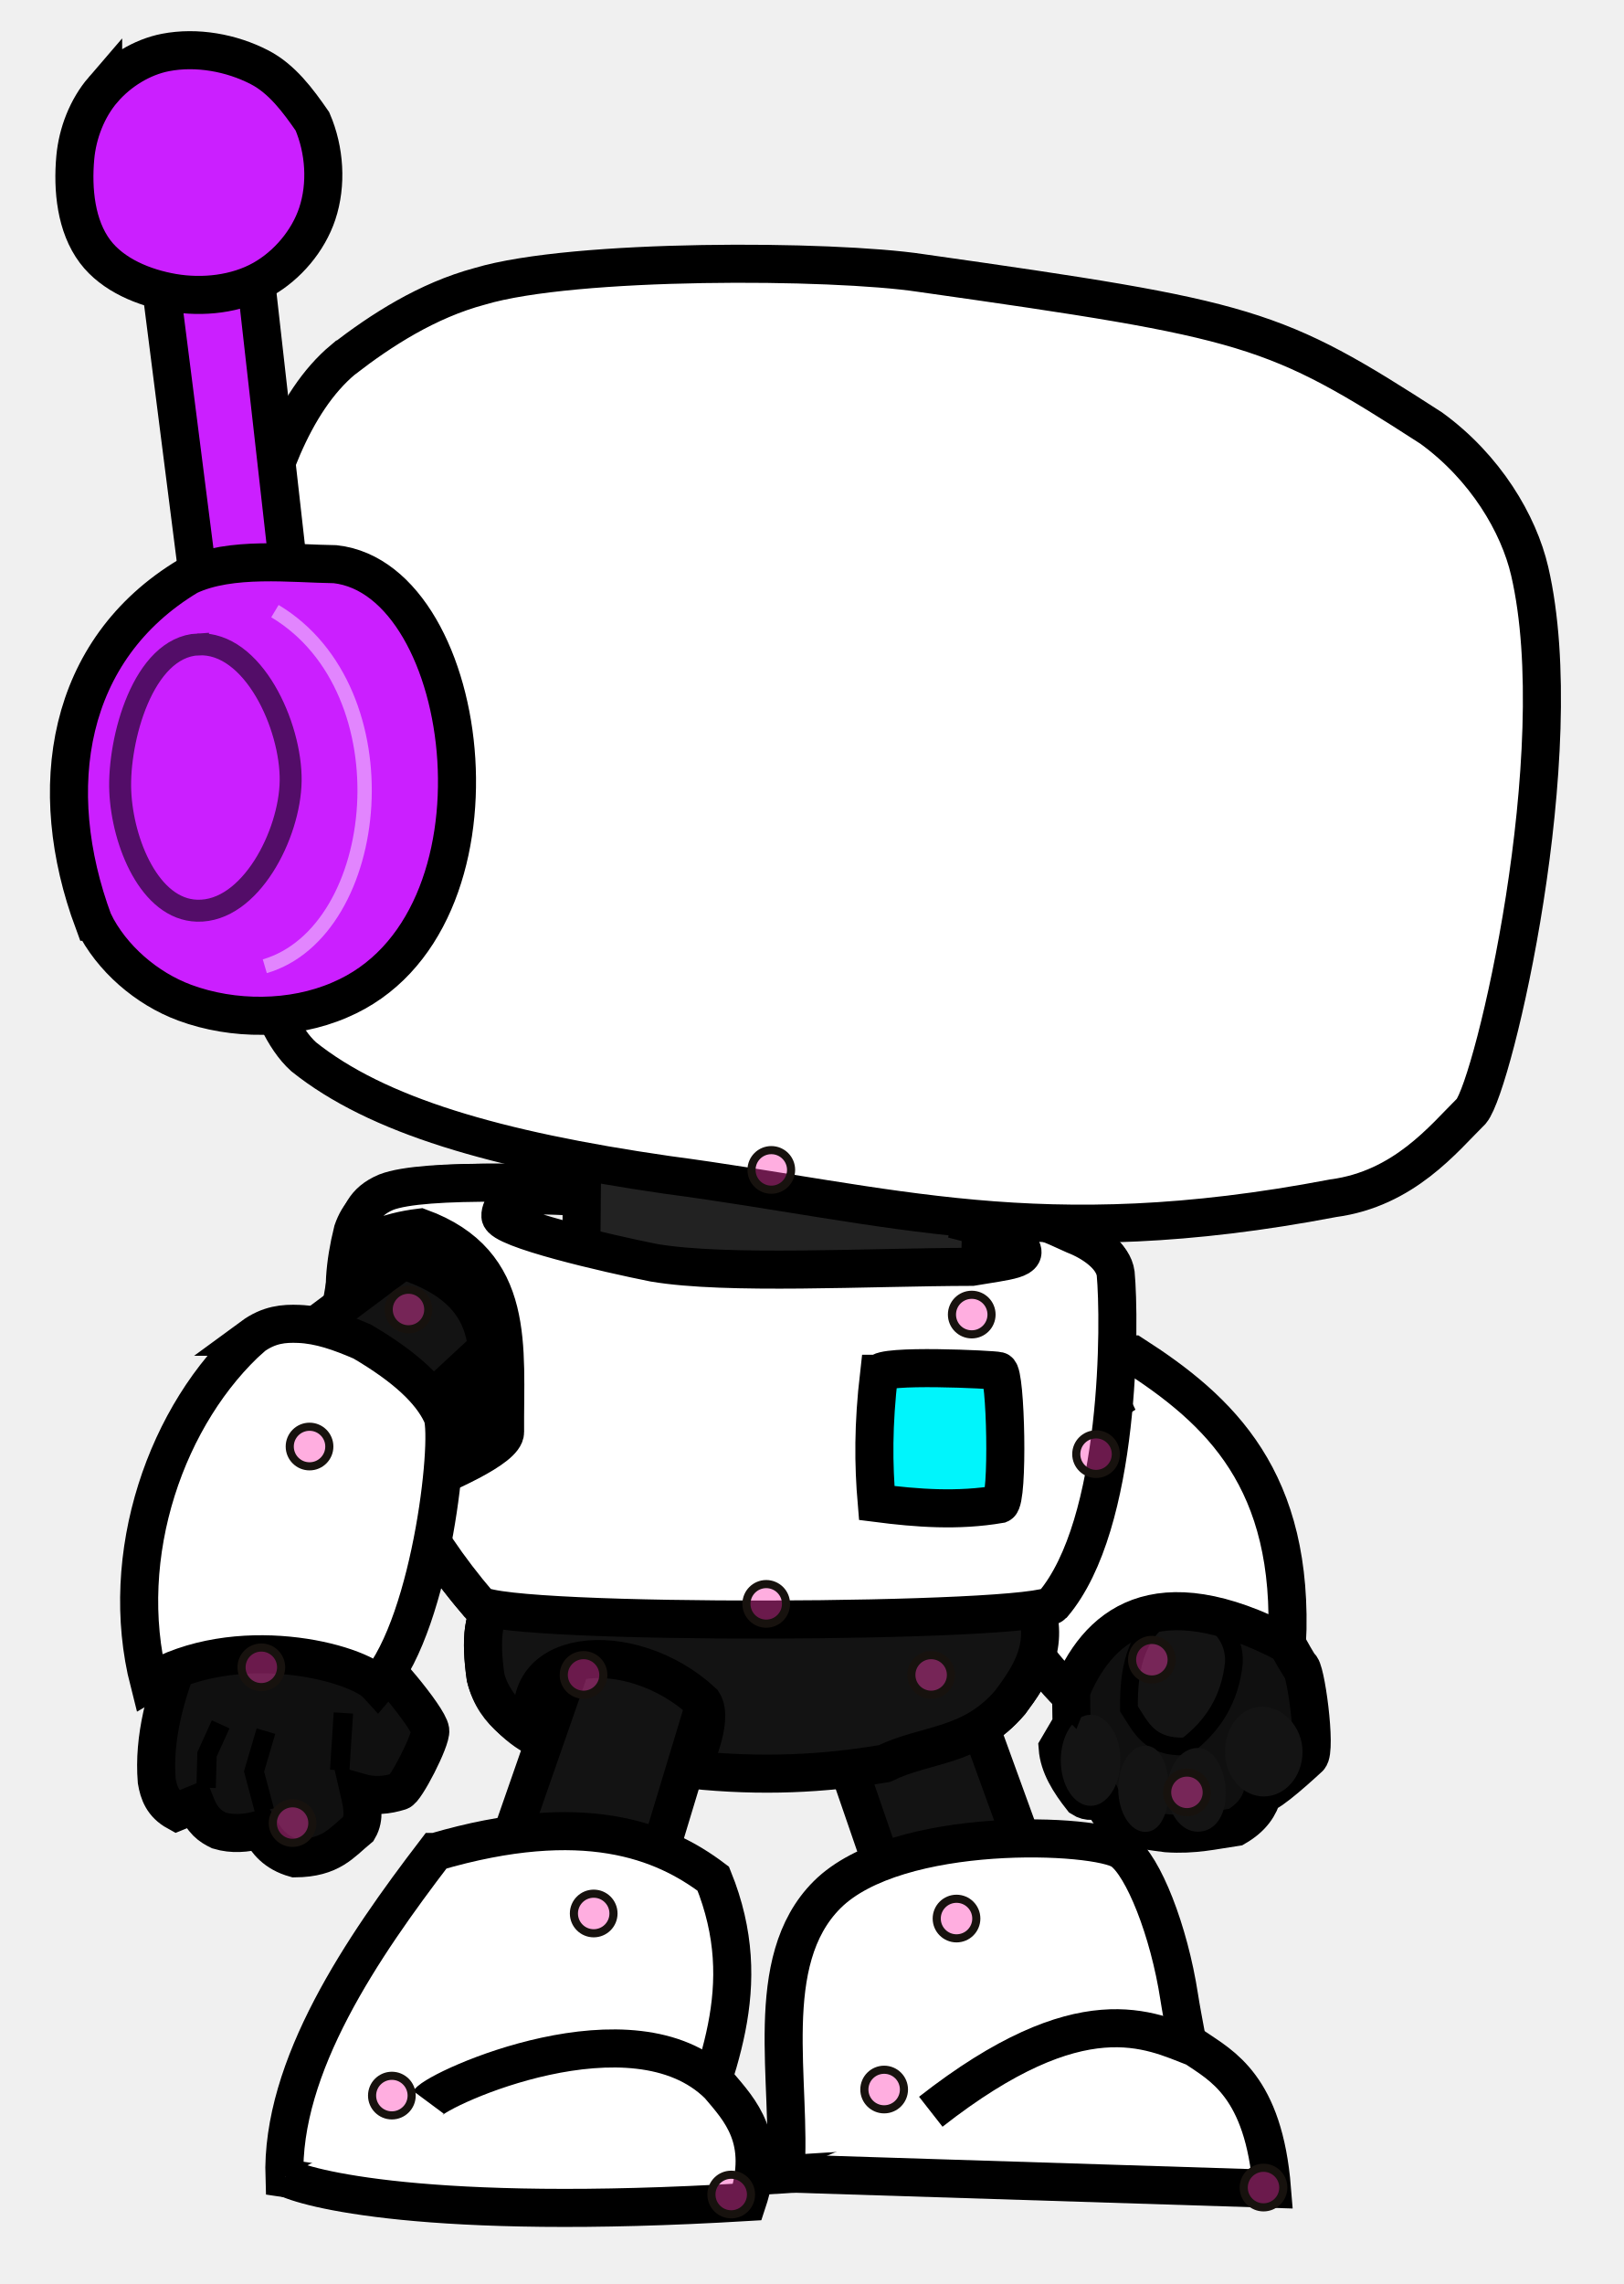
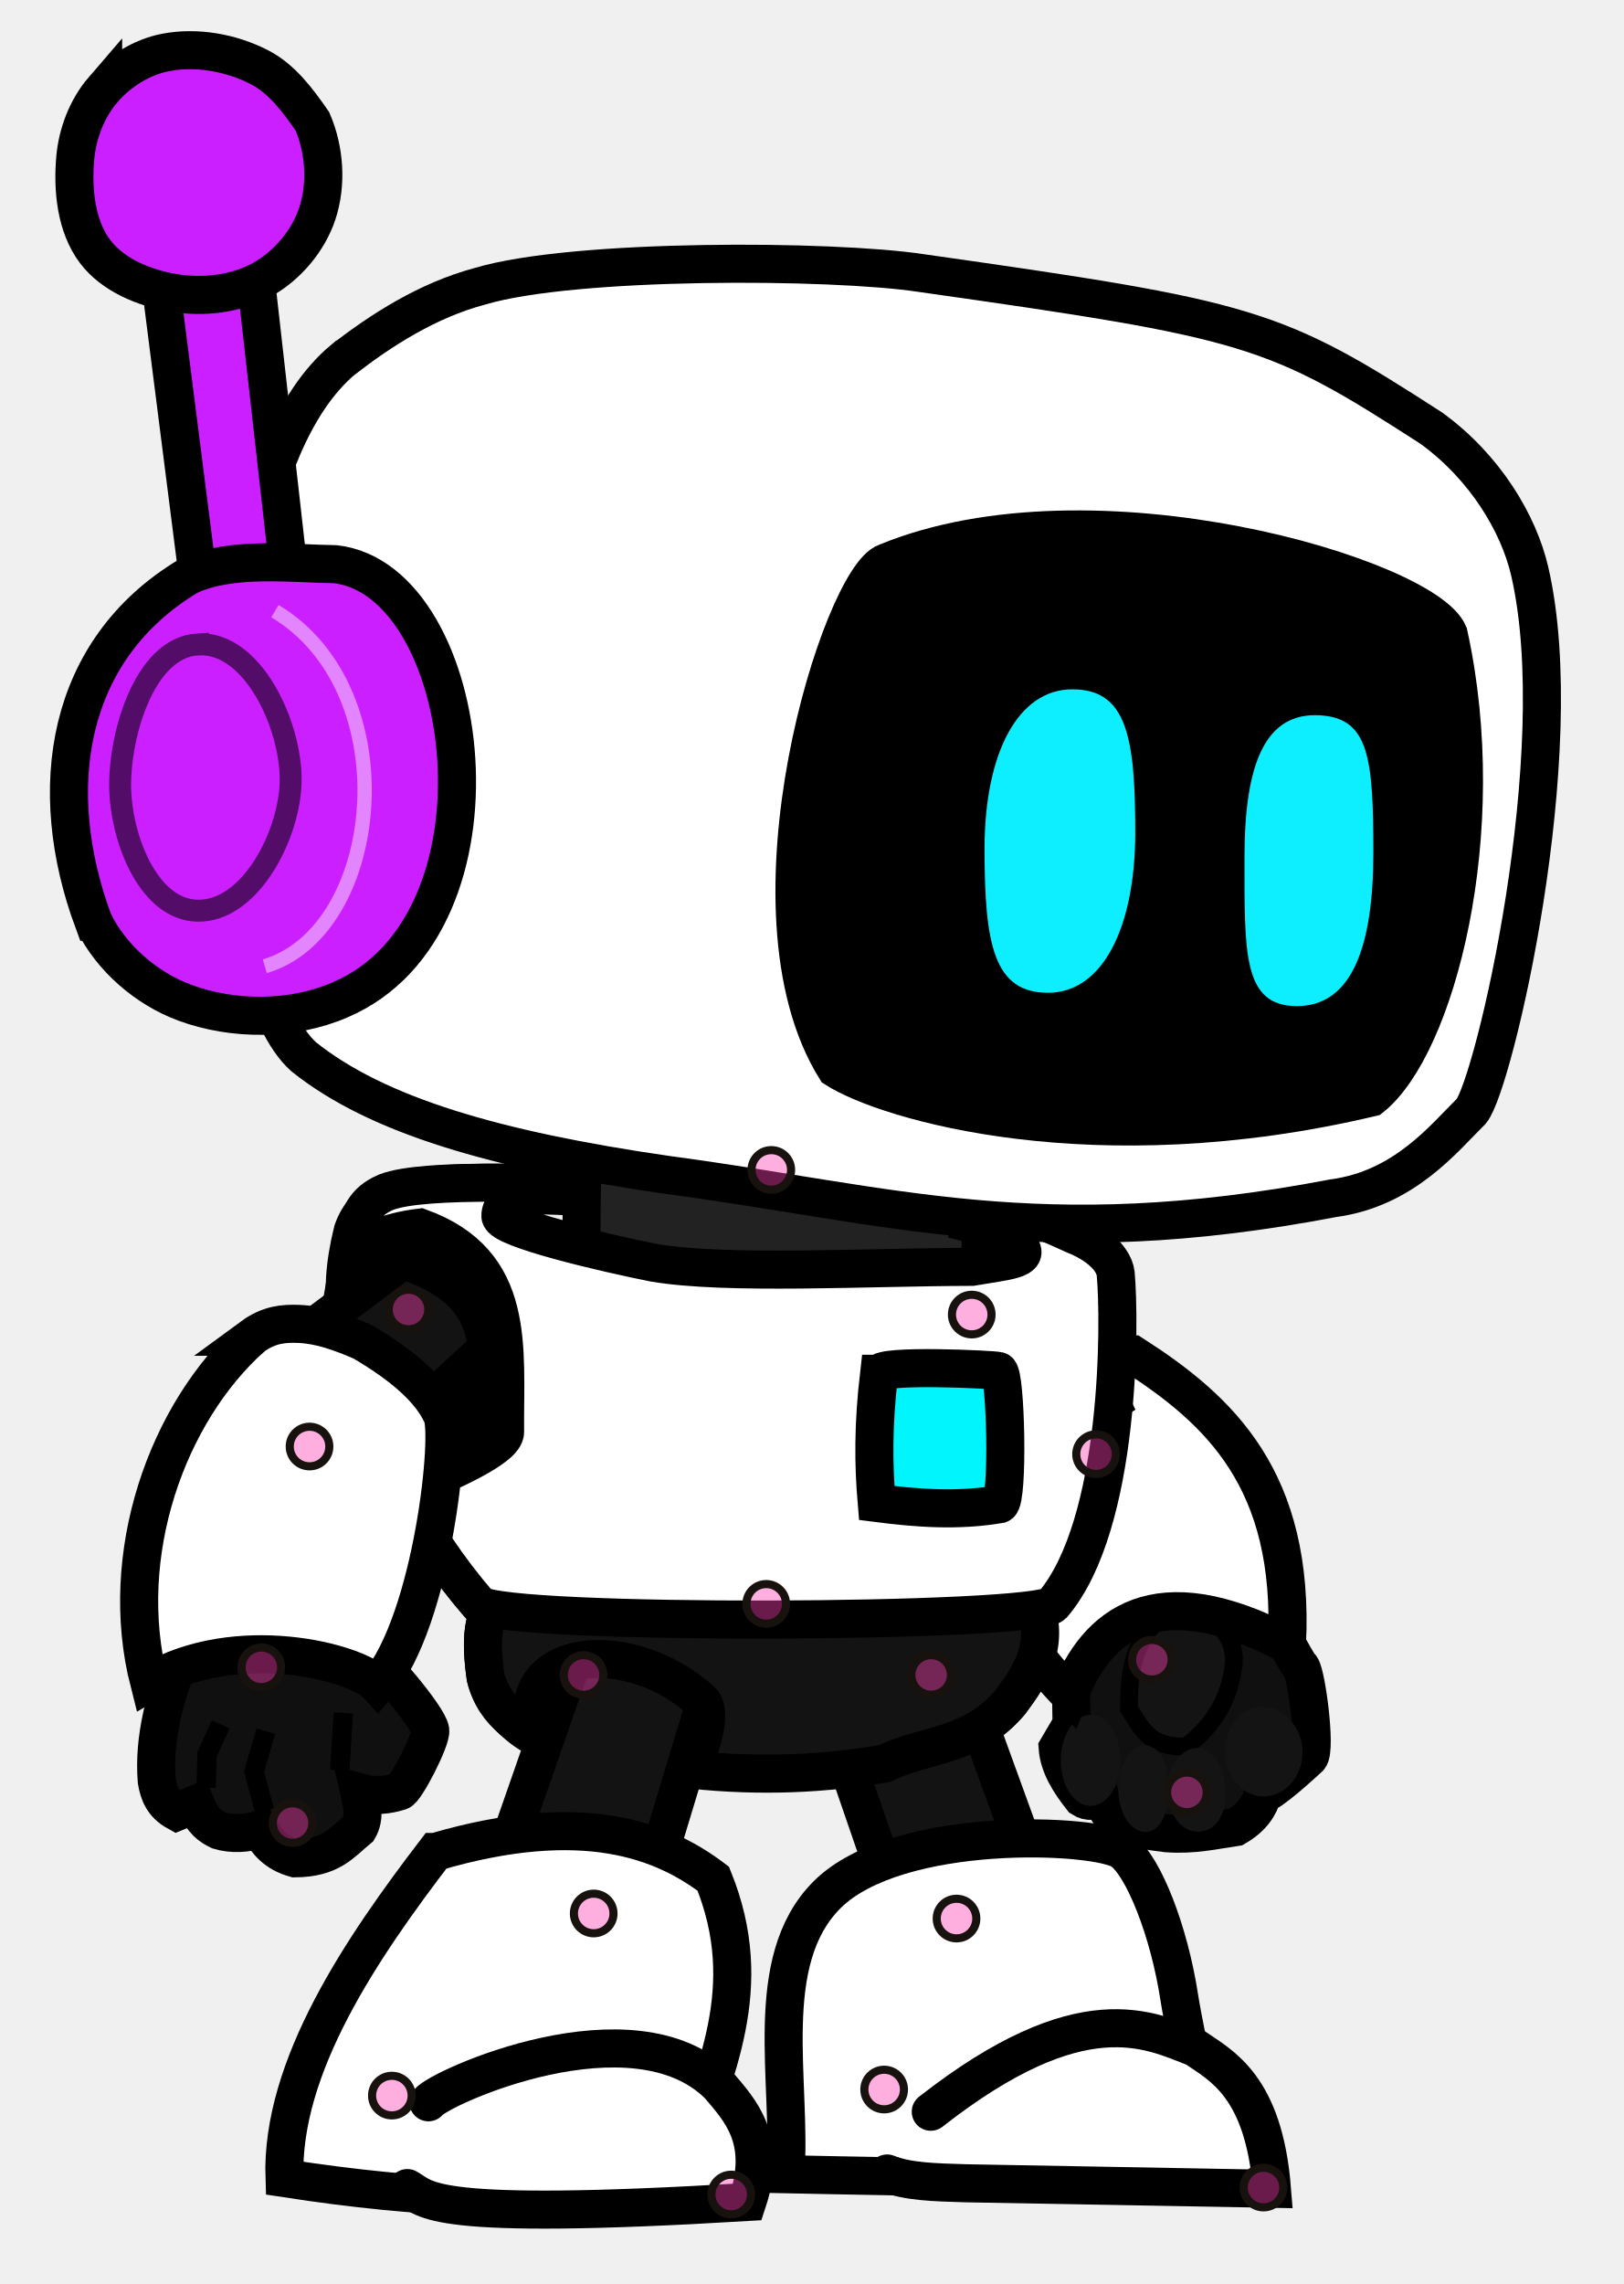
<svg xmlns="http://www.w3.org/2000/svg" width="64mm" height="90mm" viewBox="232 118 64 90" version="1.1" id="player-robot-svg">
  <defs id="defs81" />
  <g id="view-player-robot-side-right">
    <g id="part-pelvis-back" data-rig-part="pelvis_back" data-rig-bone="pelvis" data-rig-z="30">
      <path style="stroke:#000000;stroke-opacity:1;fill:#070707;fill-opacity:1;stroke-width:1.5;stroke-linecap:butt;stroke-linejoin:miter;stroke-dasharray:none" d="m 251.658,181.105 c -0.653,0.402 -0.727,1.52 -0.519,2.988 0.382,1.562 1.556,1.976 2.508,2.711 4.618,0.621 9.3,1.359 13.213,0.687 1.653,-0.806 3.424,-0.615 4.958,-2.417 0.813,-1.097 1.57,-2.219 0.947,-3.965 -1.203,-0.847 -2.844,-1.172 -4.686,-1.256 -5.025,-0.112 -8.538,-0.587 -15.074,-0.335 -0.449,0.279 -0.897,0.762 -1.346,1.588 z" id="path4613" />
    </g>
    <g id="part-far-hand" data-rig-part="far_hand" data-rig-bone="far_arm_hand" data-rig-z="8" data-note="screen-right hand base + finger pads">
      <path style="stroke:#000000;stroke-opacity:1;fill:#101010;fill-opacity:1;stroke-width:1.5;stroke-linecap:butt;stroke-linejoin:miter;stroke-dasharray:none" d="m 274.233,185.945 -0.547,0.931 c 0.052,0.695 0.456,1.345 0.96,1.983 0.244,0.159 0.504,0.117 0.77,0 0.156,0.346 0.295,0.695 0.774,0.981 0.645,0.266 1.218,0.322 1.799,0.399 1.067,0.075 1.856,-0.119 2.717,-0.245 0.64,-0.372 0.939,-0.824 1.064,-1.316 0.245,0.042 1.587,-1.198 1.825,-1.417 0.31,-0.285 -0.145,-3.656 -0.363,-3.596 -0.633,-1.015 -1.036,-2.079 -2.061,-3.009 -1.888,-0.267 -3.737,-0.444 -5.279,0.073 -1.275,0.527 -1.507,1.499 -1.698,2.489 z" id="path4719" />
      <path style="fill:#141414;fill-opacity:1;stroke:#000000;stroke-width:0.7;stroke-linecap:butt;stroke-linejoin:miter;stroke-dasharray:none;stroke-opacity:1" d="m 277.945,181.6 c -1.259,0.912 -1.462,2.276 -1.449,3.733 0.469,0.719 0.794,1.551 2.253,1.484 1.049,-0.791 1.734,-1.847 1.883,-3.296 0.051,-1.001 -0.629,-1.629 -1.292,-1.971 -0.412,-0.2 -1.025,-0.093 -1.394,0.05 z" id="path4824" />
      <path id="path4892" style="opacity:1;fill:#141414;fill-opacity:1;stroke-width:0.7;stroke-linecap:round;stroke-linejoin:round;stroke-dasharray:none" d="m 283.337,187.033 c 0,0.969 -0.684,1.755 -1.527,1.755 -0.843,0 -1.527,-0.786 -1.527,-1.755 0,-0.969 0.614,-1.781 1.458,-1.781 0.843,-1e-5 1.597,0.811 1.597,1.781 z" />
      <path id="path4886" style="opacity:1;fill:#141414;fill-opacity:1;stroke-width:0.7;stroke-linecap:round;stroke-linejoin:round;stroke-dasharray:none" d="m 280.311,188.665 c 0,0.911 -0.441,1.513 -1.104,1.513 -0.664,0 -1.201,-0.739 -1.201,-1.65 0,-0.911 0.538,-1.65 1.201,-1.65 0.664,0 1.104,0.876 1.104,1.788 z" />
      <path id="path4888" style="opacity:1;fill:#141414;fill-opacity:1;stroke-width:0.7;stroke-linecap:round;stroke-linejoin:round;stroke-dasharray:none" d="m 278.069,188.504 c 0,0.938 -0.338,1.681 -0.927,1.681 -0.589,0 -1.067,-0.761 -1.067,-1.699 0,-0.938 0.477,-1.699 1.067,-1.699 0.589,0 0.927,0.779 0.927,1.717 z" />
      <path id="path4890" style="opacity:1;fill:#141414;fill-opacity:1;stroke-width:0.7;stroke-linecap:round;stroke-linejoin:round;stroke-dasharray:none" d="m 276.161,187.365 a 1.176,1.794 0 0 1 -1.176,1.794 1.176,1.794 0 0 1 -1.176,-1.794 1.176,1.794 0 0 1 1.176,-1.794 1.176,1.794 0 0 1 1.176,1.794 z" />
    </g>
    <g id="part-far-arm-l" data-rig-part="far_arm_l" data-rig-bone="far_arm_l" data-rig-z="9">
      <path style="stroke:#000000;stroke-opacity:1;fill:#ffffff;fill-opacity:1;stroke-width:1.5;stroke-linecap:butt;stroke-linejoin:miter;stroke-dasharray:none" d="m 276.649,171.37 c 3.429,2.201 6.386,4.941 6.076,11.418 -5.201,-2.73 -7.506,-0.722 -8.571,1.987 -2.484,-2.562 -3.867,-5.506 -5.465,-8.515 1.743,-3.236 3.836,-5.222 7.959,-4.89 z" id="path4625" />
    </g>
    <g id="part-far-arm-u" data-rig-part="far_arm_u" data-rig-bone="far_arm_u" data-rig-z="10">
      <path style="stroke:#000000;stroke-opacity:1;fill:#131313;fill-opacity:1;stroke-width:1.5;stroke-linecap:butt;stroke-linejoin:miter;stroke-dasharray:none" d="m 275.293,172.235 -2.024,-3.189 -4.972,2.862 2.684,4.458 4.809,-3.092 z" id="path4631" />
    </g>
    <g id="part-torso-back" data-rig-part="torso_back" data-rig-bone="torso" data-rig-z="20">
      <path id="path3280" style="display:inline;fill:#ffffff;fill-opacity:1;stroke:#000000;stroke-width:1.5;stroke-linecap:butt;stroke-linejoin:miter;stroke-dasharray:none;stroke-opacity:1" d="m 251.931,164.604 c -2.106,-0.009 -3.738,0.086 -4.48,0.374 -0.901,0.383 -1.321,0.87 -1.549,1.526 -0.336,1.351 -0.384,2.385 -0.251,3.63 0.787,4.246 2.37,7.755 5.164,11.011 1.144,0.831 21.865,0.734 22.607,0 2.71,-3.181 2.648,-11.233 2.479,-13.048 -0.089,-0.691 -0.923,-1.247 -1.627,-1.519 -0.847,-0.375 -2.235,-1.125 -4.773,-1.288 l -1.25,-0.099 c -4.767,-0.049 -11.689,-0.567 -16.321,-0.587 z m 2.846,0.552 c 4.658,0.159 10.963,0.422 13.483,0.675 1.535,0.151 2.563,0.317 3.839,1.164 0.498,0.556 -0.478,0.598 -1.865,0.838 -4.142,0.009 -9.645,0.326 -12.524,-0.159 -1.822,-0.362 -6.027,-1.33 -6.057,-1.834 -0.027,-0.4 0.109,-0.583 0.435,-0.647 1.03,-0.12 1.357,-0.097 2.69,-0.037 z" />
      <path style="stroke:none;stroke-opacity:1;fill:#000000;fill-opacity:1;stroke-width:0.265;stroke-linecap:butt;stroke-linejoin:miter;stroke-dasharray:none" d="m 246.702,165.674 -0.575,5.178 4.131,7.121 5.346,-1.229 -2.461,-9.143 -2.874,-2.355 z" id="path4950" />
    </g>
    <g id="part-neck" data-rig-part="neck_ring" data-rig-bone="torso" data-rig-z="21">
      <path style="display:inline;fill:#222222;fill-opacity:1;stroke:#000000;stroke-width:1.5;stroke-linecap:butt;stroke-linejoin:miter;stroke-dasharray:none;stroke-opacity:1" d="m 254.953,162.535 -0.066,7.67 15.664,0.499 0.214,-7.927 z" id="path3288" />
    </g>
    <g id="part-far-leg-u" data-rig-part="far_leg_u" data-rig-bone="far_leg_u" data-rig-z="14">
      <path style="stroke:#000000;stroke-opacity:1;fill:#131313;fill-opacity:1;stroke-width:1.5;stroke-linecap:butt;stroke-linejoin:miter;stroke-dasharray:none" d="m 267.884,194.741 -3.79,-11.002 5.234,-1.303 4.236,11.657 z" id="path4621" />
    </g>
    <g id="part-near-leg-u" data-rig-part="near_leg_u" data-rig-bone="near_leg_u" data-rig-z="42">
      <path style="stroke:#000000;stroke-opacity:1;fill:#131313;fill-opacity:1;stroke-width:1.5;stroke-linecap:butt;stroke-linejoin:miter;stroke-dasharray:none" d="m 254.402,183.901 -3.449,9.892 5.708,1.639 3.513,-11.608 -5.224,-1.399 z" id="path4619" />
    </g>
    <g id="part-pelvis-front" data-rig-part="pelvis_front" data-rig-bone="pelvis" data-rig-z="35">
      <path id="path4701" style="fill:#131313;fill-opacity:1;stroke:#000000;stroke-width:1.5;stroke-linecap:butt;stroke-linejoin:miter;stroke-dasharray:none;stroke-opacity:1" d="m 256.392,179.445 c -1.043,0.003 -2.162,0.025 -3.387,0.072 -0.449,0.279 -0.897,0.763 -1.346,1.588 -0.653,0.402 -0.727,1.52 -0.519,2.988 0.355,1.452 1.944,2.413 2.004,2.338 -1.102,-3.543 3.69,-4.023 6.558,-1.358 0.473,0.733 -0.472,2.594 -0.458,2.658 2.758,0.29 5.24,0.168 7.617,-0.24 1.653,-0.806 3.424,-0.615 4.957,-2.417 0.813,-1.097 1.57,-2.219 0.947,-3.965 -1.203,-0.847 -2.844,-1.172 -4.687,-1.256 -4.082,-0.091 -7.167,-0.421 -11.686,-0.407 z" />
    </g>
    <g id="part-torso-front" data-rig-part="torso_front" data-rig-bone="torso" data-rig-z="40">
      <path id="path3280-3" style="stroke:#000000;stroke-opacity:1;fill:#ffffff;fill-opacity:1;display:inline;stroke-width:1.5;stroke-linecap:butt;stroke-linejoin:miter;stroke-dasharray:none" d="M 251.699 164.604 C 249.593 164.595 247.961 164.69 247.219 164.978 C 246.318 165.361 246.201 165.934 245.973 166.59 C 245.893 166.911 245.829 167.214 245.78 167.506 C 246.367 166.959 247.205 166.537 248.561 166.372 C 252.376 167.762 251.882 171.082 251.907 174.43 C 251.912 175.071 249.549 176.092 247.882 176.777 C 248.675 178.337 249.665 179.808 250.886 181.231 C 252.03 182.062 272.751 181.965 273.493 181.231 C 276.204 178.05 276.142 169.998 275.973 168.183 C 275.884 167.492 275.05 166.936 274.346 166.664 C 273.589 166.329 272.398 165.696 270.341 165.448 L 270.22 166.206 C 270.876 166.371 271.487 166.628 272.169 167.081 C 272.667 167.637 271.692 167.679 270.304 167.919 C 266.162 167.928 260.659 168.245 257.78 167.76 C 255.957 167.398 251.752 166.43 251.723 165.926 C 251.696 165.526 252.191 165.158 252.331 165.166 L 252.337 164.604 L 251.699 164.604 z " />
      <path style="fill:#00f5fc;fill-opacity:1;stroke:#000000;stroke-width:1.5;stroke-linecap:butt;stroke-linejoin:miter;stroke-opacity:1;stroke-dasharray:none" d="m 266.647,172.132 c -0.234,2.025 -0.224,3.551 -0.092,5.094 1.595,0.205 3.2,0.326 4.849,0.044 0.349,-0.147 0.243,-5.189 -0.05,-5.248 -0.191,-0.056 -4.663,-0.271 -4.706,0.11 z" id="path4733" />
    </g>
    <g id="part-near-hand" data-rig-part="near_hand" data-rig-bone="near_arm_hand" data-rig-z="48" data-note="screen-left hand base + finger line details">
      <path style="stroke:#000000;stroke-opacity:1;fill:#101010;fill-opacity:1;stroke-width:1.5;stroke-linecap:butt;stroke-linejoin:miter;stroke-dasharray:none" d="m 239.219,183.029 c -0.711,1.737 -1.178,3.46 -1.041,5.149 0.08,0.469 0.236,0.911 0.791,1.216 l 0.743,-0.303 c 0.267,0.678 0.591,0.878 0.919,1.039 0.52,0.156 1.06,0.116 1.613,-0.032 0.279,0.464 0.6,0.908 1.385,1.129 1.419,-0.012 1.827,-0.609 2.503,-1.167 0.252,-0.433 0.148,-0.932 0.032,-1.432 0.608,0.174 1.111,0.104 1.582,-0.041 0.219,-0.018 1.264,-2.042 1.212,-2.405 -0.078,-0.544 -2.158,-2.952 -2.223,-2.799 l -3.295,-1.904 z" id="path4717" />
      <path style="fill:none;stroke:#000000;stroke-width:0.765;stroke-linecap:butt;stroke-linejoin:miter;stroke-opacity:1;stroke-dasharray:none" d="m 245.39,187.758 0.144,-2.259" id="path4830" />
      <path style="fill:none;stroke:#000000;stroke-width:0.765;stroke-linecap:butt;stroke-linejoin:miter;stroke-opacity:1;stroke-dasharray:none" d="m 240.123,188.446 0.036,-1.315 0.538,-1.184" id="path4828" />
      <path style="fill:none;stroke:#000000;stroke-width:0.765;stroke-linecap:butt;stroke-linejoin:miter;stroke-opacity:1;stroke-dasharray:none" d="m 242.426,189.355 -0.413,-1.55 0.469,-1.59" id="path4826" />
    </g>
-     <g id="part-face-open" data-rig-part="face_open" data-rig-bone="head" data-rig-z="61" data-rig-opacity="face_open_vis">
-       <path style="stroke:#000000;stroke-opacity:1;fill:#000000;fill-opacity:1;display:inline;stroke-width:1.5;stroke-linecap:butt;stroke-linejoin:miter;stroke-dasharray:none" d="m 266.928,140.162 c -1.729,0.588 -5.906,13.637 -1.993,19.949 2.029,1.293 10.207,3.72 21.112,1.135 2.529,-2.011 4.773,-10.438 3.046,-18.272 -0.925,-2.203 -14.011,-6.174 -22.165,-2.812 z" id="face-open-visor" />
-       <path id="face-open-eye-right" style="stroke:none;stroke-opacity:1;fill:#0defff;fill-opacity:1;opacity:1;stroke-width:1.5;stroke-linecap:round;stroke-linejoin:round" d="m 276.745,150.797 c 0,3.761 -1.294,6.323 -3.438,6.323 -2.144,-1e-5 -2.502,-1.917 -2.502,-5.679 0,-3.761 1.317,-6.279 3.461,-6.279 2.144,-1e-5 2.479,1.873 2.479,5.634 z" />
-       <path id="face-open-eye-left" style="stroke:none;stroke-opacity:1;fill:#0defff;fill-opacity:1;stroke-width:1.5;stroke-linecap:round;stroke-linejoin:round" d="m 286.13,151.587 c 0,3.761 -0.87,6.058 -3.014,6.058 -2.144,-1e-5 -2.065,-2.119 -2.065,-5.88 0,-3.761 0.863,-5.701 2.965,-5.579 1.93,0.112 2.114,1.641 2.114,5.402 z" />
-     </g>
-     <g id="part-face-blink" data-rig-part="face_blink" data-rig-bone="head" data-rig-z="62" data-rig-opacity="blink_vis">
-       <path id="face-blink-visor" style="display:inline;fill:#000000;fill-opacity:1;stroke:#000000;stroke-width:1.5;stroke-linecap:round;stroke-linejoin:round;stroke-dasharray:none;stroke-opacity:1" d="m 267.1,143.1 c 4.6,-2.4 15.9,-1.9 20.7,1.1 1.9,3.5 1.1,10.0 -2.3,13.0 -7.0,2.5 -14.7,1.3 -18.9,-1.8 -1.8,-3.7 -1.6,-8.8 0.5,-12.3 z" />
-       <path id="face-blink-eye-right" style="fill:none;fill-opacity:1;stroke:#0defff;stroke-width:2.3;stroke-linecap:round;stroke-linejoin:round;stroke-dasharray:none;stroke-opacity:1" d="m 269.7,151.7 c 1.5,2.1 4.2,2.6 6.0,0.3" />
-       <path id="face-blink-eye-left" style="fill:none;fill-opacity:1;stroke:#0defff;stroke-width:2.3;stroke-linecap:round;stroke-linejoin:round;stroke-dasharray:none;stroke-opacity:1" d="m 280.3,152.4 c 1.5,2.0 4.2,2.3 5.8,0.1" />
-     </g>
    <g id="part-near-arm-u" data-rig-part="near_arm_u" data-rig-bone="near_arm_u" data-rig-z="46">
      <path style="stroke:#000000;stroke-opacity:1;fill:#131313;fill-opacity:1;stroke-width:1.5;stroke-linecap:butt;stroke-linejoin:miter;stroke-dasharray:none" d="m 242.847,171.422 5.04,-3.766 c 2.247,0.724 3.141,1.876 3.311,3.465 l -4.207,3.901 z" id="path4623" />
    </g>
    <g id="part-near-arm-l" data-rig-part="near_arm_l" data-rig-bone="near_arm_l" data-rig-z="47">
      <path style="stroke:#000000;stroke-opacity:1;fill:#ffffff;fill-opacity:1;display:inline;stroke-width:1.5;stroke-linecap:butt;stroke-linejoin:miter;stroke-dasharray:none" d="m 241.941,170.674 c -3.358,2.992 -5.348,8.587 -4.063,13.617 3.43,-2.035 8.185,-0.808 9.007,0.102 2.175,-2.554 2.948,-10.048 2.516,-10.68 -0.429,-0.905 -1.402,-1.838 -3.128,-2.851 -0.874,-0.378 -1.674,-0.662 -2.499,-0.694 -0.581,-0.023 -1.169,0.018 -1.834,0.506 z" id="path4109" />
    </g>
    <g id="part-far-leg-l" data-rig-part="far_leg_l" data-rig-bone="far_leg_l" data-rig-z="15">
-       <path style="stroke:#000000;stroke-opacity:1;fill:#ffffff;fill-opacity:1;stroke-width:1.5;stroke-linecap:butt;stroke-linejoin:miter;stroke-dasharray:none" d="m 264.598,192.662 c -2.625,2.624 -1.375,7.396 -1.642,11.013 0,0 15.481,-0.961 15.957,-1.17 0.743,-0.326 -0.174,-4.106 -0.434,-5.8 -0.406,-2.648 -1.422,-5.179 -2.244,-5.77 -0.976,-0.7 -8.863,-1.045 -11.637,1.727 z" id="path4617" />
+       <path style="fill:#ffffff;fill-opacity:1;stroke:#000000;stroke-width:1.5;stroke-linecap:butt;stroke-linejoin:miter;stroke-dasharray:none;stroke-opacity:1" d="m 264.598,192.662 c -2.625,2.624 -1.375,7.396 -1.642,11.013 0,0 3.228,0.069 6.809,0.124 4.343,0.068 9.208,0.117 9.469,0.002 0.743,-0.326 -0.496,-5.402 -0.755,-7.096 -0.406,-2.648 -1.422,-5.179 -2.244,-5.77 -0.976,-0.7 -8.863,-1.045 -11.637,1.727 z" id="path4617" />
    </g>
    <g id="part-far-foot" data-rig-part="far_foot" data-rig-bone="far_leg_foot" data-rig-z="16">
-       <path style="fill:#ffffff;fill-opacity:1;stroke:#000000;stroke-width:1.5;stroke-linecap:butt;stroke-linejoin:miter;stroke-opacity:1;stroke-dasharray:none" d="m 262.958,203.642 19.176,0.607 c -0.325,-4.048 -2.001,-4.858 -3.033,-5.564 -1.773,-0.681 -4.451,-2.142 -10.415,2.527" id="path4629" />
+       <path style="fill:#ffffff;fill-opacity:1;stroke:#000000;stroke-width:1.5;stroke-linecap:round;stroke-linejoin:miter;stroke-dasharray:none;stroke-opacity:1" d="m 266.965,203.645 c 0.793,0.322 1.85,0.35 3.106,0.386 l 12.062,0.218 c -0.325,-4.048 -2.001,-4.858 -3.033,-5.564 -1.773,-0.681 -4.451,-2.142 -10.415,2.527" id="path4629" />
    </g>
    <g id="part-near-leg-l" data-rig-part="near_leg_l" data-rig-bone="near_leg_l" data-rig-z="43">
      <path style="stroke:#000000;stroke-opacity:1;fill:#ffffff;fill-opacity:1;stroke-width:1.5;stroke-linecap:butt;stroke-linejoin:miter;stroke-dasharray:none" d="m 249.153,190.975 c 5.851,-1.712 8.988,-0.438 10.96,1.055 1.751,4.328 0.041,7.59 -1.168,11.291 -3.525,0.021 -1.467,0.918 -4.853,1.178 -1.72,0.132 -5.131,0.217 -10.88,-0.67 -0.15,-4.406 3.09,-9.125 5.94,-12.854 z" id="path4615" />
    </g>
    <g id="part-near-foot" data-rig-part="near_foot" data-rig-bone="near_leg_foot" data-rig-z="44">
-       <path style="fill:#ffffff;fill-opacity:1;stroke:#000000;stroke-width:1.5;stroke-linecap:butt;stroke-linejoin:miter;stroke-opacity:1;stroke-dasharray:none" d="m 248.885,200.84 c 0.428,-0.576 8.063,-4.032 11.445,-0.674 0.829,0.981 1.947,2.128 1.125,4.603 -12.671,0.761 -17.438,-0.551 -18.226,-0.983" id="path4627" />
+       <path style="fill:#ffffff;fill-opacity:1;stroke:#000000;stroke-width:1.5;stroke-linecap:round;stroke-linejoin:miter;stroke-dasharray:none;stroke-opacity:1" d="m 248.885,200.84 c 0.428,-0.576 8.063,-4.032 11.445,-0.674 0.829,0.981 1.947,2.128 1.125,4.603 -12.671,0.761 -12.614,-0.117 -13.402,-0.549" id="path4627" />
    </g>
    <g id="part-head" data-rig-part="head" data-rig-bone="head" data-rig-z="60">
      <path style="display:inline;fill:#ffffff;fill-opacity:1;stroke:#000000;stroke-width:1.5;stroke-linecap:butt;stroke-linejoin:miter;stroke-dasharray:none;stroke-opacity:1" d="m 245.528,132.165 c -2.007,1.674 -3.111,4.88 -3.728,7.941 -0.882,4.226 -0.966,16.7 2.167,19.534 2.889,2.314 7.571,3.679 14.319,4.654 8.799,1.167 14.686,3.134 26.259,0.922 2.797,-0.373 4.361,-2.359 5.447,-3.432 0.884,-1.078 3.957,-14.135 2.298,-21.28 -0.433,-1.864 -1.745,-4.087 -3.881,-5.636 -6.202,-4.004 -7.074,-4.262 -20.124,-6.112 -3.481,-0.525 -13.66,-0.585 -17.371,0.525 -2.079,0.557 -3.892,1.731 -5.385,2.884 z" id="path3119" />
      <path style="stroke:#000000;stroke-opacity:1;fill:#cb1fff;fill-opacity:1;stroke-width:1.5;stroke-linecap:butt;stroke-linejoin:miter;stroke-dasharray:none" d="m 239.841,141.056 -1.753,-13.768 3.759,-0.374 1.772,15.712 -3.473,0.385 z" id="path4712" />
      <path style="fill:#cb1fff;fill-opacity:1;stroke:#000000;stroke-width:1.5;stroke-linecap:butt;stroke-linejoin:miter;stroke-dasharray:none;stroke-opacity:1" d="m 235.688,154.324 c 0.704,1.438 2.092,2.632 3.594,3.187 1.909,0.706 4.237,0.703 6.104,-0.105 7.029,-2.971 5.294,-16.561 -0.172,-17.174 -1.716,-0.023 -4.125,-0.323 -5.788,0.464 -4.828,2.898 -5.686,8.385 -3.739,13.628 z" id="path4710" />
      <path style="fill:#cb1fff;stroke:#000000;stroke-width:1.5;stroke-linecap:butt;stroke-linejoin:miter;stroke-opacity:1;fill-opacity:1;stroke-dasharray:none" d="m 236.065,121.531 c -0.631,0.732 -1.011,1.72 -1.098,2.682 -0.113,1.256 0.024,2.694 0.783,3.701 0.696,0.923 1.926,1.427 3.065,1.622 1.174,0.201 2.497,0.058 3.535,-0.526 0.978,-0.55 1.8,-1.523 2.154,-2.588 0.383,-1.153 0.297,-2.504 -0.19,-3.639 -0.574,-0.83 -1.203,-1.678 -2.088,-2.134 -1.109,-0.572 -2.473,-0.818 -3.699,-0.582 -0.938,0.181 -1.838,0.741 -2.462,1.465 z" id="path4714" />
      <path style="fill:none;stroke:#fefefe;stroke-width:0.565;stroke-linecap:butt;stroke-linejoin:miter;stroke-dasharray:none;stroke-opacity:0.458" d="m 242.836,142.081 c 5.234,3.137 4.28,12.618 -0.399,13.994" id="path4735" />
      <path style="fill:none;stroke:#000000;stroke-width:0.865;stroke-linecap:butt;stroke-linejoin:miter;stroke-opacity:0.59;stroke-dasharray:none" d="m 239.804,143.391 c -2.171,0.118 -3.149,3.758 -3.064,5.781 0.085,2.023 1.163,4.664 3.03,4.714 2.1,0.056 3.656,-3.012 3.686,-5.112 0.031,-2.168 -1.481,-5.501 -3.652,-5.382 z" id="path4737" />
+     </g>
+     <g id="part-face-blink" data-rig-part="face_blink" data-rig-bone="head" data-rig-z="62" data-rig-opacity="blink_vis" style="display:inline">
+       <path id="face-blink-visor" style="display:inline;fill:#000000;fill-opacity:1;stroke:#000000;stroke-width:1.5;stroke-linecap:round;stroke-linejoin:round;stroke-dasharray:none;stroke-opacity:1" d="m 267.1,143.1 c 4.6,-2.4 15.9,-1.9 20.7,1.1 1.9,3.5 1.1,10 -2.3,13 -7,2.5 -14.7,1.3 -18.9,-1.8 -1.8,-3.7 -1.6,-8.8 0.5,-12.3 z" />
+       <path id="face-blink-eye-right" style="fill:none;fill-opacity:1;stroke:#0defff;stroke-width:2.3;stroke-linecap:round;stroke-linejoin:round;stroke-dasharray:none;stroke-opacity:1" d="m 269.7,151.7 c 1.5,2.1 4.2,2.6 6,0.3" />
+       <path id="face-blink-eye-left" style="fill:none;fill-opacity:1;stroke:#0defff;stroke-width:2.3;stroke-linecap:round;stroke-linejoin:round;stroke-dasharray:none;stroke-opacity:1" d="m 280.3,152.4 c 1.5,2 4.2,2.3 5.8,0.1" />
+     </g>
+     <g id="part-face-open" data-rig-part="face_open" data-rig-bone="head" data-rig-z="61" data-rig-opacity="face_open_vis" style="display:inline">
+       <path style="display:inline;fill:#000000;fill-opacity:1;stroke:#000000;stroke-width:1.5;stroke-linecap:butt;stroke-linejoin:miter;stroke-dasharray:none;stroke-opacity:1" d="m 266.928,140.162 c -1.729,0.588 -5.906,13.637 -1.993,19.949 2.029,1.293 10.207,3.72 21.112,1.135 2.529,-2.011 4.773,-10.438 3.046,-18.272 -0.925,-2.203 -14.011,-6.174 -22.165,-2.812 z" id="face-open-visor" />
+       <path id="face-open-eye-right" style="opacity:1;fill:#0defff;fill-opacity:1;stroke:none;stroke-width:1.5;stroke-linecap:round;stroke-linejoin:round;stroke-opacity:1" d="m 276.745,150.797 c 0,3.761 -1.294,6.323 -3.438,6.323 -2.144,-1e-5 -2.502,-1.917 -2.502,-5.679 0,-3.761 1.317,-6.279 3.461,-6.279 2.144,-1e-5 2.479,1.873 2.479,5.634 z" />
+       <path id="face-open-eye-left" style="fill:#0defff;fill-opacity:1;stroke:none;stroke-width:1.5;stroke-linecap:round;stroke-linejoin:round;stroke-opacity:1" d="m 286.13,151.587 c 0,3.761 -0.87,6.058 -3.014,6.058 -2.144,-1e-5 -2.065,-2.119 -2.065,-5.88 0,-3.761 0.863,-5.701 2.965,-5.579 1.93,0.112 2.114,1.641 2.114,5.402 z" />
    </g>
    <g id="rig-joints">
      <circle id="joint-waist" cx="262.2" cy="181.2" r="0.78" style="fill:#ff3eb5;fill-opacity:0.42;stroke:#17120e;stroke-width:0.32" data-rig-joint="waist" />
      <circle id="joint-neck" cx="262.4" cy="164.1" r="0.78" style="fill:#ff3eb5;fill-opacity:0.42;stroke:#17120e;stroke-width:0.32" data-rig-joint="neck" />
      <circle id="joint-far-shoulder" cx="270.3" cy="169.8" r="0.78" style="fill:#ff3eb5;fill-opacity:0.42;stroke:#17120e;stroke-width:0.32" data-rig-joint="far_shoulder" />
      <circle id="joint-far-elbow" cx="275.2" cy="175.3" r="0.78" style="fill:#ff3eb5;fill-opacity:0.42;stroke:#17120e;stroke-width:0.32" data-rig-joint="far_elbow" />
      <circle id="joint-far-wrist" cx="277.4" cy="183.4" r="0.78" style="fill:#ff3eb5;fill-opacity:0.42;stroke:#17120e;stroke-width:0.32" data-rig-joint="far_wrist" />
      <circle id="joint-far-handtip" cx="278.782" cy="188.627" r="0.78" style="fill:#ff3eb5;fill-opacity:0.42;stroke:#17120e;stroke-width:0.32" data-rig-joint="far_handtip" />
      <circle id="joint-near-shoulder" cx="248.1" cy="169.6" r="0.78" style="fill:#ff3eb5;fill-opacity:0.42;stroke:#17120e;stroke-width:0.32" data-rig-joint="near_shoulder" />
      <circle id="joint-near-elbow" cx="244.2" cy="175" r="0.78" style="fill:#ff3eb5;fill-opacity:0.42;stroke:#17120e;stroke-width:0.32" data-rig-joint="near_elbow" />
      <circle id="joint-near-wrist" cx="242.3" cy="183.7" r="0.78" style="fill:#ff3eb5;fill-opacity:0.42;stroke:#17120e;stroke-width:0.32" data-rig-joint="near_wrist" />
      <circle id="joint-near-handtip" cx="243.532" cy="189.837" r="0.78" style="fill:#ff3eb5;fill-opacity:0.42;stroke:#17120e;stroke-width:0.32" data-rig-joint="near_handtip" />
      <circle id="joint-far-hip" cx="268.7" cy="184" r="0.78" style="fill:#ff3eb5;fill-opacity:0.42;stroke:#17120e;stroke-width:0.32" data-rig-joint="far_hip" />
      <circle id="joint-far-knee" cx="269.7" cy="193.6" r="0.78" style="fill:#ff3eb5;fill-opacity:0.42;stroke:#17120e;stroke-width:0.32" data-rig-joint="far_knee" />
      <circle id="joint-far-ankle" cx="266.848" cy="200.337" r="0.78" style="fill:#ff3eb5;fill-opacity:0.42;stroke:#17120e;stroke-width:0.32" data-rig-joint="far_ankle" />
      <circle id="joint-far-toe" cx="281.8" cy="204.2" r="0.78" style="fill:#ff3eb5;fill-opacity:0.42;stroke:#17120e;stroke-width:0.32" data-rig-joint="far_toe" />
      <circle id="joint-near-hip" cx="255" cy="184" r="0.78" style="fill:#ff3eb5;fill-opacity:0.42;stroke:#17120e;stroke-width:0.32" data-rig-joint="near_hip" />
      <circle id="joint-near-knee" cx="255.4" cy="193.4" r="0.78" style="fill:#ff3eb5;fill-opacity:0.42;stroke:#17120e;stroke-width:0.32" data-rig-joint="near_knee" />
      <circle id="joint-near-ankle" cx="247.445" cy="200.576" r="0.78" style="fill:#ff3eb5;fill-opacity:0.42;stroke:#17120e;stroke-width:0.32" data-rig-joint="near_ankle" />
      <circle id="joint-near-toe" cx="260.82" cy="204.474" r="0.78" style="fill:#ff3eb5;fill-opacity:0.42;stroke:#17120e;stroke-width:0.32" data-rig-joint="near_toe" />
    </g>
  </g>
</svg>
